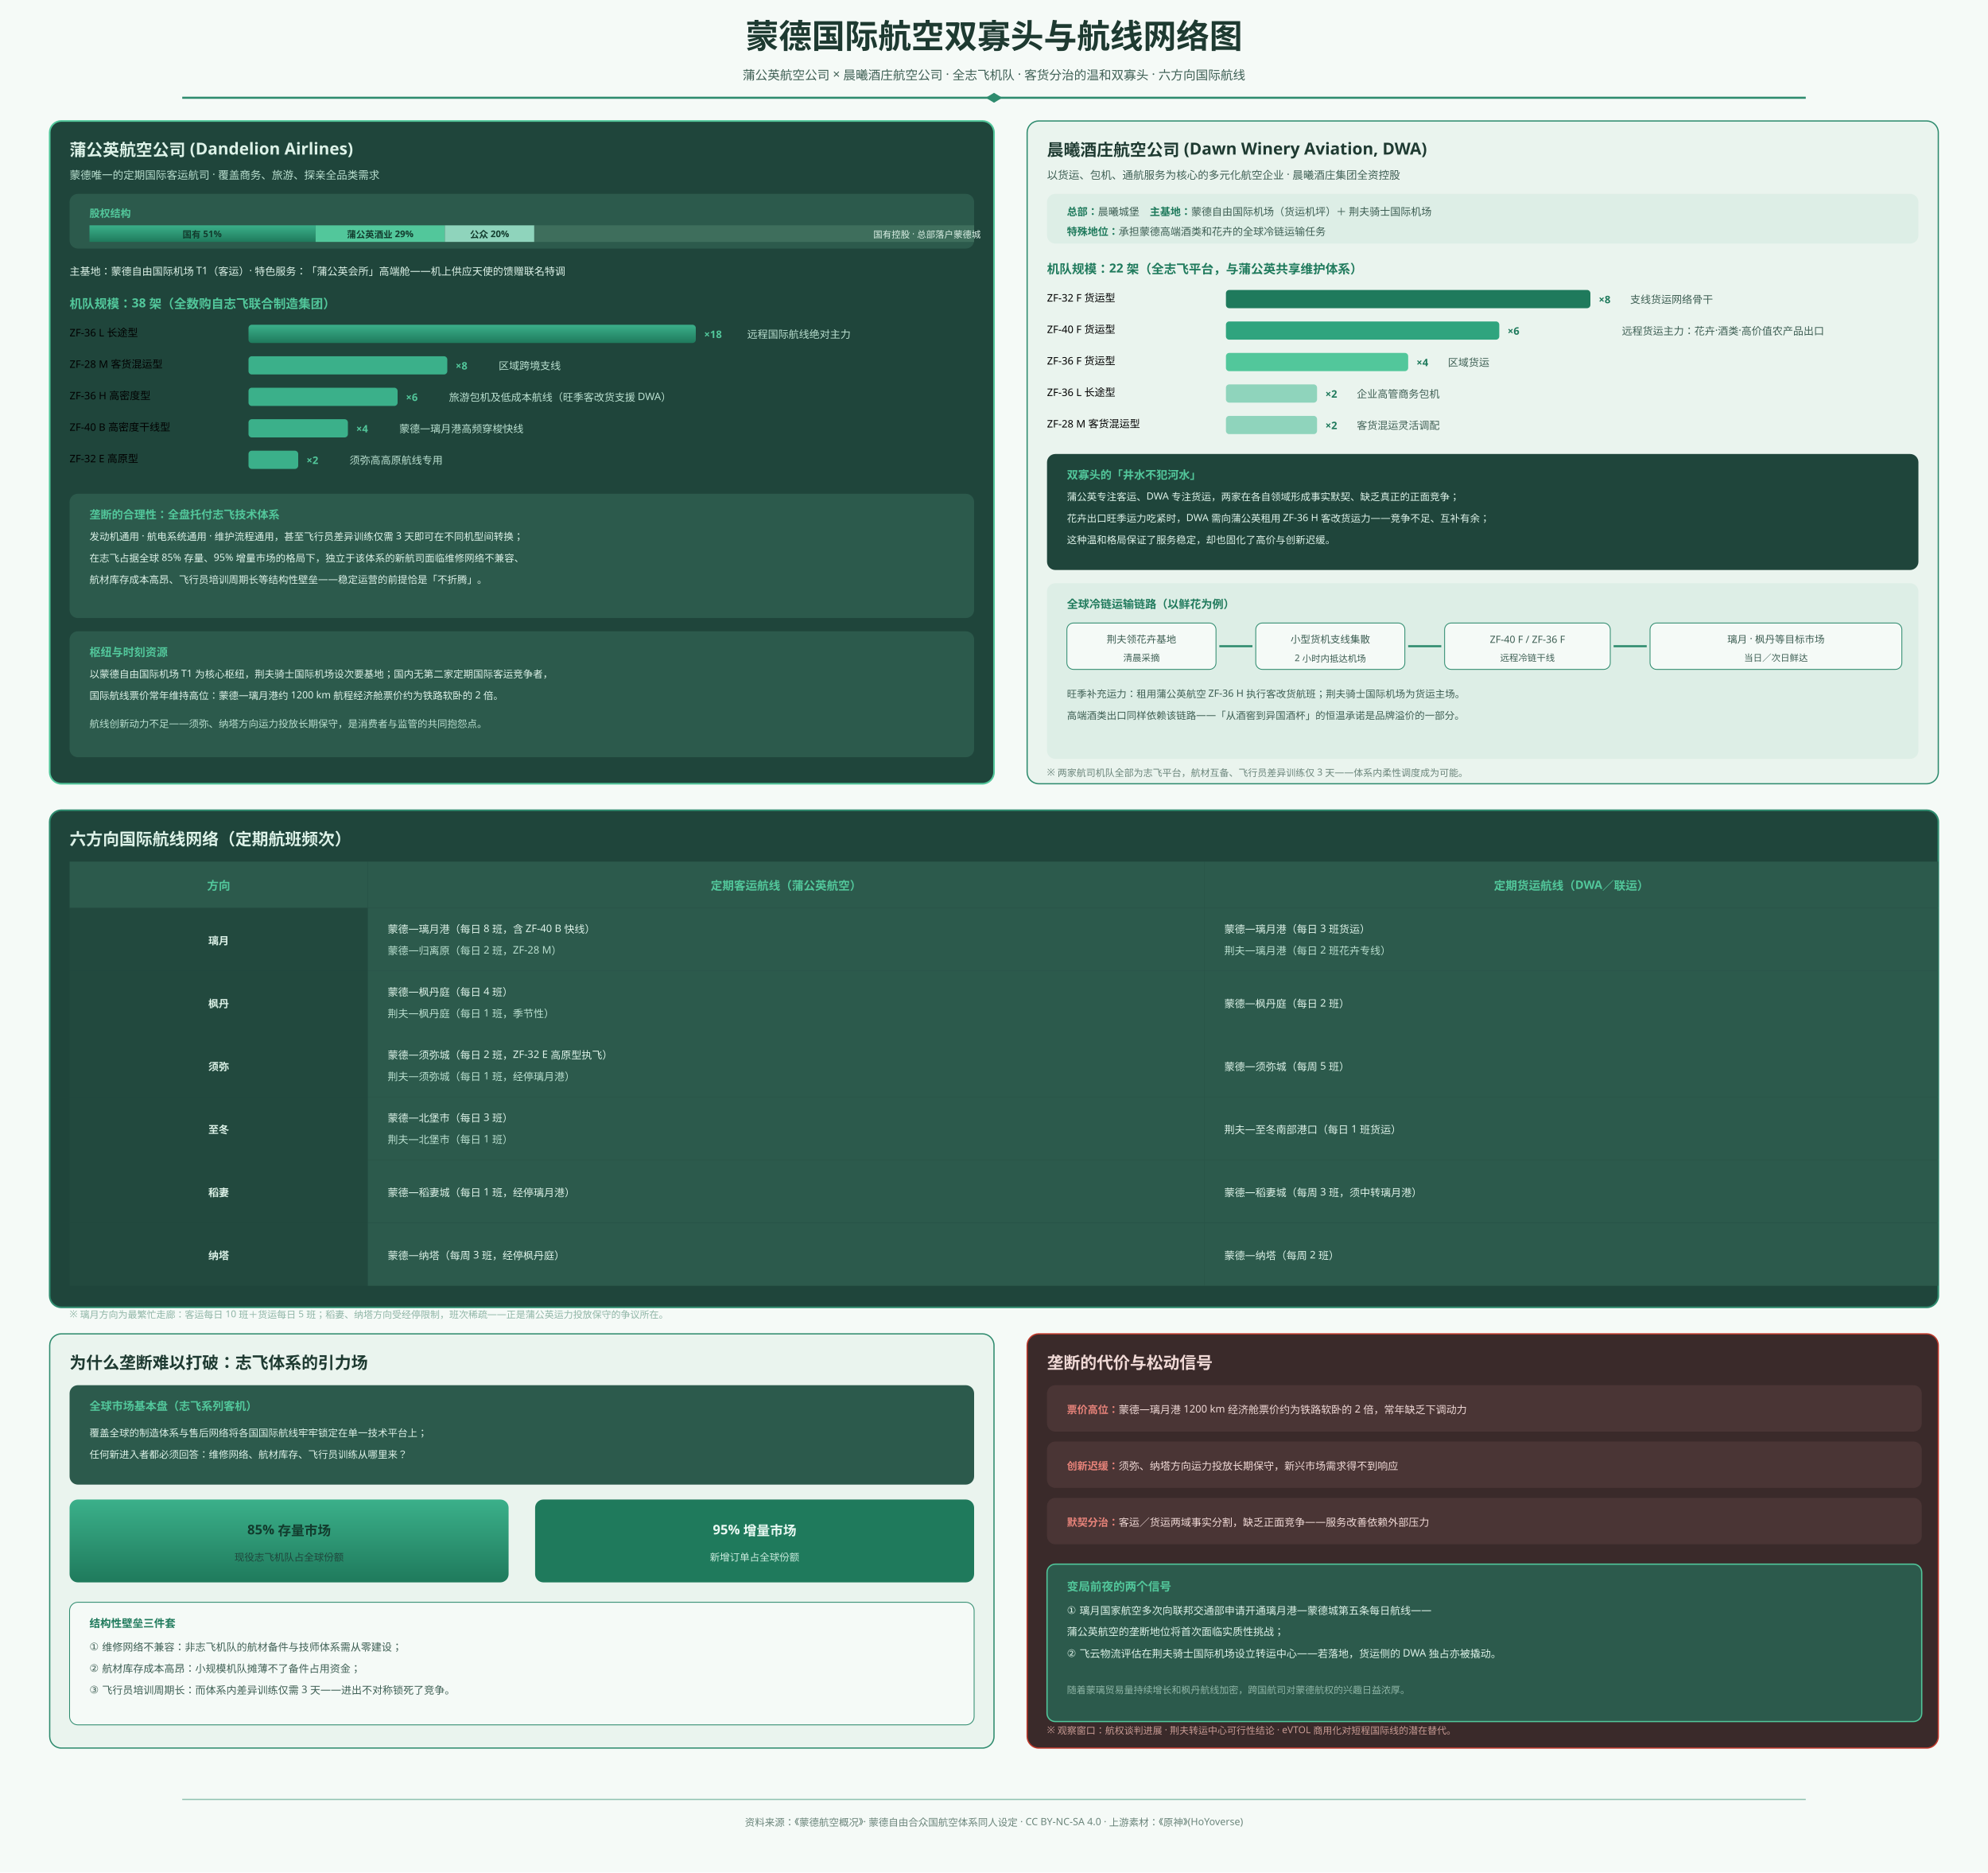
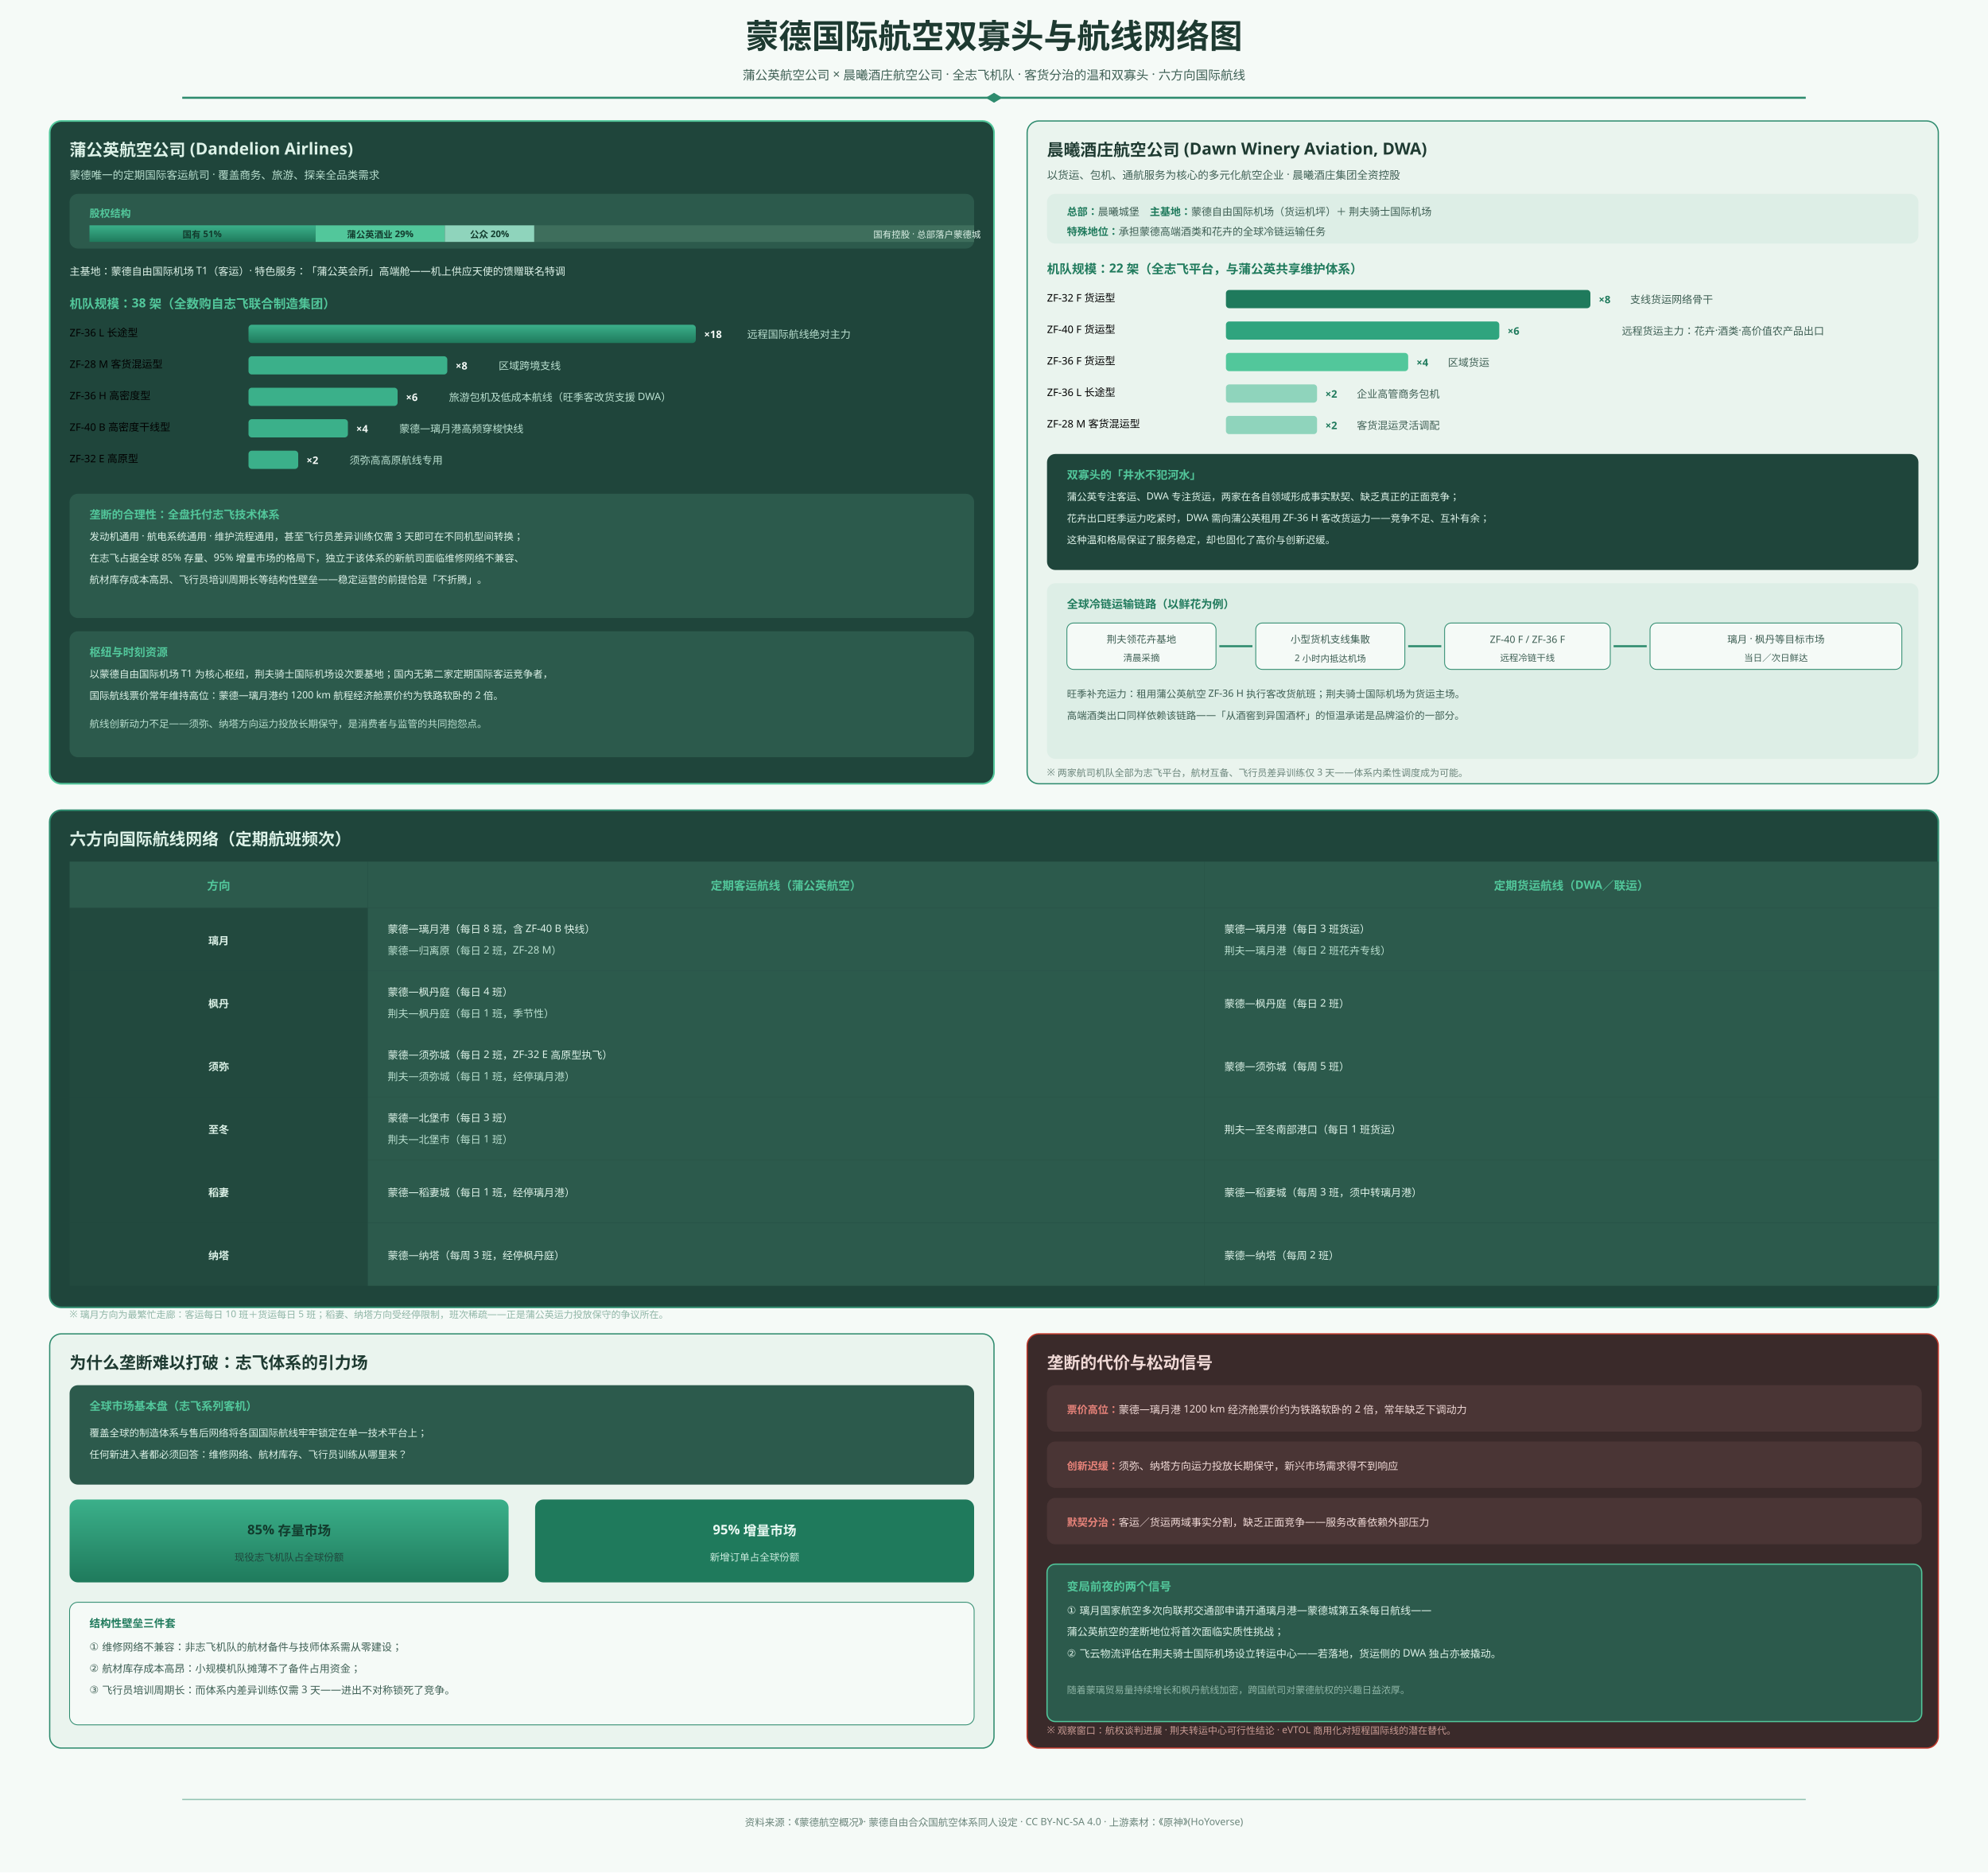
<svg xmlns="http://www.w3.org/2000/svg" viewBox="0 0 2400 2260" font-family="'Microsoft YaHei','PingFang SC','Noto Sans SC',sans-serif">
  <defs>
    <linearGradient id="anemoTop" x1="0" y1="0" x2="0" y2="1">
      <stop offset="0" stop-color="#3BB08A" />
      <stop offset="1" stop-color="#1F7A5C" />
    </linearGradient>
  </defs>
  <rect width="2400" height="2260" fill="#F5FAF7" />
  <text x="1200" y="58" text-anchor="middle" font-size="40" font-weight="700" fill="#1E3A31">蒙德国际航空双寡头与航线网络图</text>
  <text x="1200" y="96" text-anchor="middle" font-size="15" fill="#3E5F54">蒲公英航空公司 × 晨曦酒庄航空公司 · 全志飞机队 · 客货分治的温和双寡头 · 六方向国际航线</text>
  <line x1="220" y1="118" x2="2180" y2="118" stroke="#2E8B6E" stroke-width="2.5" />
  <polygon points="1200,112 1210,118 1200,124 1190,118" fill="#2E8B6E" />
  <g>
    <rect x="60" y="146" width="1140" height="800" rx="14" fill="#1F453B" stroke="#52C79B" stroke-width="2" />
    <text x="84" y="188" font-size="20" font-weight="700" fill="#DDF2E8">蒲公英航空公司 (Dandelion Airlines)</text>
    <text x="84" y="216" font-size="13" fill="#B9DFCF">蒙德唯一的定期国际客运航司 · 覆盖商务、旅游、探亲全品类需求</text>
    <rect x="84" y="234" width="1092" height="66" rx="10" fill="#2C5A4C" />
    <text x="108" y="262" font-size="12.5" font-weight="700" fill="#52C79B">股权结构</text>
    <rect x="108" y="272" width="273" height="20" fill="url(#anemoTop)" />
    <rect x="381" y="272" width="156" height="20" fill="#52C79B" />
    <rect x="537" y="272" width="108" height="20" fill="#8FD4BC" />
    <rect x="645" y="272" width="531" height="20" fill="#3E6E5C" />
    <text x="244" y="287" text-anchor="middle" font-size="11" font-weight="700" fill="#123B2D">国有 51%</text>
    <text x="459" y="287" text-anchor="middle" font-size="11" font-weight="700" fill="#123B2D">蒲公英酒业 29%</text>
    <text x="591" y="287" text-anchor="middle" font-size="11" font-weight="700" fill="#123B2D">公众 20%</text>
    <text x="1184" y="287" text-anchor="end" font-size="11" fill="#DDF2E8">国有控股 · 总部落户蒙德城</text>
    <text x="84" y="332" font-size="12.5" fill="#DDF2E8">主基地：蒙德自由国际机场 T1（客运）· 特色服务：「蒲公英会所」高端舱——机上供应天使的馈赠联名特调</text>
    <text x="84" y="372" font-size="15" font-weight="700" fill="#52C79B">机队规模：38 架（全数购自志飞联合制造集团）</text>
    <g font-size="12.5">
      <text x="84" y="406">ZF-36 L 长途型</text>
      <rect x="300" y="392" width="540" height="22" rx="4" fill="url(#anemoTop)" />
-       <text x="850" y="408" font-weight="700" fill="#52C79B">×18</text>
+       <text x="850" y="408" font-weight="700" fill="#F5FAF7">×18</text>
      <text x="902" y="408" fill="#B9DFCF">远程国际航线绝对主力</text>
      <text x="84" y="444">ZF-28 M 客货混运型</text>
      <rect x="300" y="430" width="240" height="22" rx="4" fill="#3BB08A" />
-       <text x="550" y="446" font-weight="700" fill="#52C79B">×8</text>
+       <text x="550" y="446" font-weight="700" fill="#F5FAF7">×8</text>
      <text x="602" y="446" fill="#B9DFCF">区域跨境支线</text>
      <text x="84" y="482">ZF-36 H 高密度型</text>
      <rect x="300" y="468" width="180" height="22" rx="4" fill="#3BB08A" />
-       <text x="490" y="484" font-weight="700" fill="#52C79B">×6</text>
+       <text x="490" y="484" font-weight="700" fill="#F5FAF7">×6</text>
      <text x="542" y="484" fill="#B9DFCF">旅游包机及低成本航线（旺季客改货支援 DWA）</text>
      <text x="84" y="520">ZF-40 B 高密度干线型</text>
      <rect x="300" y="506" width="120" height="22" rx="4" fill="#3BB08A" />
-       <text x="430" y="522" font-weight="700" fill="#52C79B">×4</text>
+       <text x="430" y="522" font-weight="700" fill="#F5FAF7">×4</text>
      <text x="482" y="522" fill="#B9DFCF">蒙德—璃月港高频穿梭快线</text>
      <text x="84" y="558">ZF-32 E 高原型</text>
      <rect x="300" y="544" width="60" height="22" rx="4" fill="#3BB08A" />
-       <text x="370" y="560" font-weight="700" fill="#52C79B">×2</text>
+       <text x="370" y="560" font-weight="700" fill="#F5FAF7">×2</text>
      <text x="422" y="560" fill="#B9DFCF">须弥高高原航线专用</text>
    </g>
    <rect x="84" y="596" width="1092" height="150" rx="10" fill="#2C5A4C" />
    <text x="108" y="626" font-size="13.5" font-weight="700" fill="#52C79B">垄断的合理性：全盘托付志飞技术体系</text>
    <text x="108" y="652" font-size="12" fill="#DDF2E8">发动机通用 · 航电系统通用 · 维护流程通用，甚至飞行员差异训练仅需 3 天即可在不同机型间转换；</text>
    <text x="108" y="678" font-size="12" fill="#DDF2E8">在志飞占据全球 85% 存量、95% 增量市场的格局下，独立于该体系的新航司面临维修网络不兼容、</text>
    <text x="108" y="704" font-size="12" fill="#DDF2E8">航材库存成本高昂、飞行员培训周期长等结构性壁垒——稳定运营的前提恰是「不折腾」。</text>
    <rect x="84" y="762" width="1092" height="152" rx="10" fill="#2C5A4C" />
    <text x="108" y="792" font-size="13.5" font-weight="700" fill="#52C79B">枢纽与时刻资源</text>
    <text x="108" y="818" font-size="12" fill="#DDF2E8">以蒙德自由国际机场 T1 为核心枢纽，荆夫骑士国际机场设次要基地；国内无第二家定期国际客运竞争者，</text>
    <text x="108" y="844" font-size="12" fill="#DDF2E8">国际航线票价常年维持高位：蒙德—璃月港约 1200 km 航程经济舱票价约为铁路软卧的 2 倍。</text>
    <text x="108" y="878" font-size="12" fill="#B9DFCF">航线创新动力不足——须弥、纳塔方向运力投放长期保守，是消费者与监管的共同抱怨点。</text>
  </g>
  <g>
    <rect x="1240" y="146" width="1100" height="800" rx="14" fill="#EAF4EE" stroke="#2E8B6E" stroke-width="1.5" />
    <text x="1264" y="188" font-size="20" font-weight="700" fill="#1E3A31">晨曦酒庄航空公司 (Dawn Winery Aviation, DWA)</text>
    <text x="1264" y="216" font-size="13" fill="#3E5F54">以货运、包机、通航服务为核心的多元化航空企业 · 晨曦酒庄集团全资控股</text>
    <rect x="1264" y="234" width="1052" height="60" rx="10" fill="#DDEEE6" />
    <text x="1288" y="260" font-size="12.5" fill="#3E5F54">
      <tspan font-weight="700" fill="#1F7A5C">总部：</tspan>晨曦城堡　<tspan font-weight="700" fill="#1F7A5C">主基地：</tspan>蒙德自由国际机场（货运机坪）＋ 荆夫骑士国际机场</text>
    <text x="1288" y="284" font-size="12.5" fill="#3E5F54">
      <tspan font-weight="700" fill="#1F7A5C">特殊地位：</tspan>承担蒙德高端酒类和花卉的全球冷链运输任务</text>
    <text x="1264" y="330" font-size="15" font-weight="700" fill="#1F7A5C">机队规模：22 架（全志飞平台，与蒲公英共享维护体系）</text>
    <g font-size="12.5">
      <text x="1264" y="364">ZF-32 F 货运型</text>
      <rect x="1480" y="350" width="440" height="22" rx="4" fill="#1F7A5C" />
      <text x="1930" y="366" font-weight="700" fill="#1F7A5C">×8</text>
      <text x="1968" y="366" fill="#3E5F54">支线货运网络骨干</text>
      <text x="1264" y="402">ZF-40 F 货运型</text>
      <rect x="1480" y="388" width="330" height="22" rx="4" fill="#2FA47E" />
      <text x="1820" y="404" font-weight="700" fill="#1F7A5C">×6</text>
      <text x="1958" y="404" fill="#3E5F54">远程货运主力：花卉·酒类·高价值农产品出口</text>
      <text x="1264" y="440">ZF-36 F 货运型</text>
      <rect x="1480" y="426" width="220" height="22" rx="4" fill="#52C79B" />
      <text x="1710" y="442" font-weight="700" fill="#1F7A5C">×4</text>
      <text x="1748" y="442" fill="#3E5F54">区域货运</text>
      <text x="1264" y="478">ZF-36 L 长途型</text>
      <rect x="1480" y="464" width="110" height="22" rx="4" fill="#8FD4BC" />
      <text x="1600" y="480" font-weight="700" fill="#1F7A5C">×2</text>
      <text x="1638" y="480" fill="#3E5F54">企业高管商务包机</text>
      <text x="1264" y="516">ZF-28 M 客货混运型</text>
      <rect x="1480" y="502" width="110" height="22" rx="4" fill="#8FD4BC" />
      <text x="1600" y="518" font-weight="700" fill="#1F7A5C">×2</text>
      <text x="1638" y="518" fill="#3E5F54">客货混运灵活调配</text>
    </g>
    <rect x="1264" y="548" width="1052" height="140" rx="10" fill="#1F453B" />
    <text x="1288" y="578" font-size="13.5" font-weight="700" fill="#52C79B">双寡头的「井水不犯河水」</text>
    <text x="1288" y="604" font-size="12" fill="#DDF2E8">蒲公英专注客运、DWA 专注货运，两家在各自领域形成事实默契、缺乏真正的正面竞争；</text>
    <text x="1288" y="630" font-size="12" fill="#DDF2E8">花卉出口旺季运力吃紧时，DWA 需向蒲公英租用 ZF-36 H 客改货运力——竞争不足、互补有余；</text>
    <text x="1288" y="656" font-size="12" fill="#DDF2E8">这种温和格局保证了服务稳定，却也固化了高价与创新迟缓。</text>
    <rect x="1264" y="704" width="1052" height="212" rx="10" fill="#DDEEE6" />
    <text x="1288" y="734" font-size="13.5" font-weight="700" fill="#1F7A5C">全球冷链运输链路（以鲜花为例）</text>
    <g font-size="12" fill="#3E5F54">
      <rect x="1288" y="752" width="180" height="56" rx="8" fill="#F5FAF7" stroke="#2E8B6E" />
      <text x="1378" y="776" text-anchor="middle">荆夫领花卉基地</text>
      <text x="1378" y="798" text-anchor="middle" font-size="11">清晨采摘</text>
      <line x1="1472" y1="780" x2="1512" y2="780" stroke="#2E8B6E" stroke-width="2.5" />
      <rect x="1516" y="752" width="180" height="56" rx="8" fill="#F5FAF7" stroke="#2E8B6E" />
      <text x="1606" y="776" text-anchor="middle">小型货机支线集散</text>
      <text x="1606" y="798" text-anchor="middle" font-size="11">2 小时内抵达机场</text>
      <line x1="1700" y1="780" x2="1740" y2="780" stroke="#2E8B6E" stroke-width="2.5" />
      <rect x="1744" y="752" width="200" height="56" rx="8" fill="#F5FAF7" stroke="#2E8B6E" />
      <text x="1844" y="776" text-anchor="middle">ZF-40 F / ZF-36 F</text>
      <text x="1844" y="798" text-anchor="middle" font-size="11">远程冷链干线</text>
      <line x1="1948" y1="780" x2="1988" y2="780" stroke="#2E8B6E" stroke-width="2.5" />
      <rect x="1992" y="752" width="304" height="56" rx="8" fill="#F5FAF7" stroke="#2E8B6E" />
      <text x="2144" y="776" text-anchor="middle">璃月 · 枫丹等目标市场</text>
      <text x="2144" y="798" text-anchor="middle" font-size="11">当日／次日鲜达</text>
      <text x="1288" y="842">旺季补充运力：租用蒲公英航空 ZF-36 H 执行客改货航班；荆夫骑士国际机场为货运主场。</text>
      <text x="1288" y="868">高端酒类出口同样依赖该链路——「从酒窖到异国酒杯」的恒温承诺是品牌溢价的一部分。</text>
    </g>
    <text x="1264" y="936" font-size="11.5" fill="#6B857B">※ 两家航司机队全部为志飞平台，航材互备、飞行员差异训练仅 3 天——体系内柔性调度成为可能。</text>
  </g>
  <g>
    <rect x="60" y="978" width="2280" height="600" rx="14" fill="#1F453B" stroke="#2E8B6E" stroke-width="2" />
    <text x="84" y="1020" font-size="20" font-weight="700" fill="#DDF2E8">六方向国际航线网络（定期航班频次）</text>
    <rect x="84" y="1040" width="360" height="56" fill="#2C5A4C" />
    <text x="264" y="1074" text-anchor="middle" font-size="14" font-weight="700" fill="#52C79B">方向</text>
    <rect x="444" y="1040" width="1010" height="56" fill="#2C5A4C" />
    <text x="949" y="1074" text-anchor="middle" font-size="14" font-weight="700" fill="#52C79B">定期客运航线（蒲公英航空）</text>
    <rect x="1454" y="1040" width="886" height="56" fill="#2C5A4C" />
    <text x="1897" y="1074" text-anchor="middle" font-size="14" font-weight="700" fill="#52C79B">定期货运航线（DWA／联运）</text>
    <g font-size="12.5">
      <rect x="84" y="1096" width="360" height="76" fill="#22493E" />
      <text x="264" y="1140" text-anchor="middle" font-weight="700" fill="#DDF2E8">璃月</text>
      <rect x="444" y="1096" width="1010" height="76" fill="#2C5A4C" />
      <text x="468" y="1126" fill="#DDF2E8">蒙德—璃月港（每日 8 班，含 ZF-40 B 快线）</text>
      <text x="468" y="1152" fill="#B9DFCF">蒙德—归离原（每日 2 班，ZF-28 M）</text>
      <rect x="1454" y="1096" width="886" height="76" fill="#2C5A4C" />
      <text x="1478" y="1126" fill="#DDF2E8">蒙德—璃月港（每日 3 班货运）</text>
      <text x="1478" y="1152" fill="#B9DFCF">荆夫—璃月港（每日 2 班花卉专线）</text>
      <rect x="84" y="1172" width="360" height="76" fill="#22493E" />
      <text x="264" y="1216" text-anchor="middle" font-weight="700" fill="#DDF2E8">枫丹</text>
      <rect x="444" y="1172" width="1010" height="76" fill="#2C5A4C" />
      <text x="468" y="1202" fill="#DDF2E8">蒙德—枫丹庭（每日 4 班）</text>
      <text x="468" y="1228" fill="#B9DFCF">荆夫—枫丹庭（每日 1 班，季节性）</text>
      <rect x="1454" y="1172" width="886" height="76" fill="#2C5A4C" />
      <text x="1478" y="1216" fill="#DDF2E8">蒙德—枫丹庭（每日 2 班）</text>
      <rect x="84" y="1248" width="360" height="76" fill="#22493E" />
      <text x="264" y="1292" text-anchor="middle" font-weight="700" fill="#DDF2E8">须弥</text>
      <rect x="444" y="1248" width="1010" height="76" fill="#2C5A4C" />
      <text x="468" y="1278" fill="#DDF2E8">蒙德—须弥城（每日 2 班，ZF-32 E 高原型执飞）</text>
      <text x="468" y="1304" fill="#B9DFCF">荆夫—须弥城（每日 1 班，经停璃月港）</text>
      <rect x="1454" y="1248" width="886" height="76" fill="#2C5A4C" />
      <text x="1478" y="1292" fill="#DDF2E8">蒙德—须弥城（每周 5 班）</text>
      <rect x="84" y="1324" width="360" height="76" fill="#22493E" />
      <text x="264" y="1368" text-anchor="middle" font-weight="700" fill="#DDF2E8">至冬</text>
      <rect x="444" y="1324" width="1010" height="76" fill="#2C5A4C" />
      <text x="468" y="1354" fill="#DDF2E8">蒙德—北堡市（每日 3 班）</text>
      <text x="468" y="1380" fill="#B9DFCF">荆夫—北堡市（每日 1 班）</text>
      <rect x="1454" y="1324" width="886" height="76" fill="#2C5A4C" />
      <text x="1478" y="1368" fill="#DDF2E8">荆夫—至冬南部港口（每日 1 班货运）</text>
      <rect x="84" y="1400" width="360" height="76" fill="#22493E" />
      <text x="264" y="1444" text-anchor="middle" font-weight="700" fill="#DDF2E8">稻妻</text>
      <rect x="444" y="1400" width="1010" height="76" fill="#2C5A4C" />
      <text x="468" y="1444" fill="#DDF2E8">蒙德—稻妻城（每日 1 班，经停璃月港）</text>
      <rect x="1454" y="1400" width="886" height="76" fill="#2C5A4C" />
      <text x="1478" y="1444" fill="#DDF2E8">蒙德—稻妻城（每周 3 班，须中转璃月港）</text>
      <rect x="84" y="1476" width="360" height="76" fill="#22493E" />
      <text x="264" y="1520" text-anchor="middle" font-weight="700" fill="#DDF2E8">纳塔</text>
      <rect x="444" y="1476" width="1010" height="76" fill="#2C5A4C" />
      <text x="468" y="1520" fill="#DDF2E8">蒙德—纳塔（每周 3 班，经停枫丹庭）</text>
      <rect x="1454" y="1476" width="886" height="76" fill="#2C5A4C" />
      <text x="1478" y="1520" fill="#DDF2E8">蒙德—纳塔（每周 2 班）</text>
    </g>
    <text x="84" y="1590" font-size="11.5" fill="#8FB5A6">※ 璃月方向为最繁忙走廊：客运每日 10 班＋货运每日 5 班；稻妻、纳塔方向受经停限制，班次稀疏——正是蒲公英运力投放保守的争议所在。</text>
  </g>
  <g>
    <rect x="60" y="1610" width="1140" height="500" rx="14" fill="#EAF4EE" stroke="#2E8B6E" stroke-width="1.5" />
    <text x="84" y="1652" font-size="20" font-weight="700" fill="#1E3A31">为什么垄断难以打破：志飞体系的引力场</text>
    <rect x="84" y="1672" width="1092" height="120" rx="10" fill="#2C5A4C" />
    <text x="108" y="1702" font-size="13.5" font-weight="700" fill="#52C79B">全球市场基本盘（志飞系列客机）</text>
    <text x="108" y="1734" font-size="12" fill="#DDF2E8">覆盖全球的制造体系与售后网络将各国国际航线牢牢锁定在单一技术平台上；</text>
    <text x="108" y="1760" font-size="12" fill="#DDF2E8">任何新进入者都必须回答：维修网络、航材库存、飞行员训练从哪里来？</text>
    <g font-size="16" font-weight="700">
      <rect x="84" y="1810" width="530" height="100" rx="10" fill="url(#anemoTop)" />
      <text x="349" y="1852" text-anchor="middle" fill="#123B2D">85% 存量市场</text>
      <text x="349" y="1884" text-anchor="middle" font-size="12" font-weight="400" fill="#1F453B">现役志飞机队占全球份额</text>
      <rect x="646" y="1810" width="530" height="100" rx="10" fill="#1F7A5C" />
      <text x="911" y="1852" text-anchor="middle" fill="#EAF9F3">95% 增量市场</text>
      <text x="911" y="1884" text-anchor="middle" font-size="12" font-weight="400" fill="#CBEBDE">新增订单占全球份额</text>
    </g>
    <rect x="84" y="1934" width="1092 " height="148" rx="10" fill="#F5FAF7" stroke="#2E8B6E" />
    <text x="108" y="1964" font-size="13" font-weight="700" fill="#1F7A5C">结构性壁垒三件套</text>
    <text x="108" y="1992" font-size="12.5" fill="#3E5F54">① 维修网络不兼容：非志飞机队的航材备件与技师体系需从零建设；</text>
    <text x="108" y="2018" font-size="12.5" fill="#3E5F54">② 航材库存成本高昂：小规模机队摊薄不了备件占用资金；</text>
    <text x="108" y="2044" font-size="12.5" fill="#3E5F54">③ 飞行员培训周期长：而体系内差异训练仅需 3 天——进出不对称锁死了竞争。</text>
  </g>
  <g>
    <rect x="1240" y="1610" width="1100" height="500" rx="14" fill="#3A2A2A" stroke="#C0392B" stroke-width="1.5" />
    <text x="1264" y="1652" font-size="20" font-weight="700" fill="#F0D9D6">垄断的代价与松动信号</text>
    <rect x="1264" y="1672" width="1056" height="56" rx="10" fill="#4A3535" />
    <text x="1288" y="1706" font-size="12.5" fill="#F0D9D6">
      <tspan font-weight="700" fill="#E8837A">票价高位：</tspan>蒙德—璃月港 1200 km 经济舱票价约为铁路软卧的 2 倍，常年缺乏下调动力</text>
    <rect x="1264" y="1740" width="1056" height="56" rx="10" fill="#4A3535" />
    <text x="1288" y="1774" font-size="12.5" fill="#F0D9D6">
      <tspan font-weight="700" fill="#E8837A">创新迟缓：</tspan>须弥、纳塔方向运力投放长期保守，新兴市场需求得不到响应</text>
    <rect x="1264" y="1808" width="1056" height="56" rx="10" fill="#4A3535" />
    <text x="1288" y="1842" font-size="12.5" fill="#F0D9D6">
      <tspan font-weight="700" fill="#E8837A">默契分治：</tspan>客运／货运两域事实分割，缺乏正面竞争——服务改善依赖外部压力</text>
    <rect x="1264" y="1888" width="1056" height="190" rx="10" fill="#2C5A4C" stroke="#52C79B" stroke-width="1.5" />
    <text x="1288" y="1920" font-size="14" font-weight="700" fill="#52C79B">变局前夜的两个信号</text>
    <text x="1288" y="1948" font-size="12.5" fill="#DDF2E8">① 璃月国家航空多次向联邦交通部申请开通璃月港—蒙德城第五条每日航线——</text>
    <text x="1288" y="1974" font-size="12.5" fill="#DDF2E8">　 蒲公英航空的垄断地位将首次面临实质性挑战；</text>
    <text x="1288" y="2000" font-size="12.5" fill="#DDF2E8">② 飞云物流评估在荆夫骑士国际机场设立转运中心——若落地，货运侧的 DWA 独占亦被撬动。</text>
    <text x="1288" y="2044" font-size="11.5" fill="#8FB5A6">随着蒙璃贸易量持续增长和枫丹航线加密，跨国航司对蒙德航权的兴趣日益浓厚。</text>
    <text x="1264" y="2092" font-size="11.5" fill="#C99B94">※ 观察窗口：航权谈判进展 · 荆夫转运中心可行性结论 · eVTOL 商用化对短程国际线的潜在替代。</text>
  </g>
  <line x1="220" y1="2172" x2="2180" y2="2172" stroke="#2E8B6E" stroke-width="1.5" opacity="0.5" />
  <text x="1200" y="2204" text-anchor="middle" font-size="12" fill="#6B857B">资料来源：《蒙德航空概况》· 蒙德自由合众国航空体系同人设定 · CC BY-NC-SA 4.0 · 上游素材：《原神》(HoYoverse)</text>
</svg>
